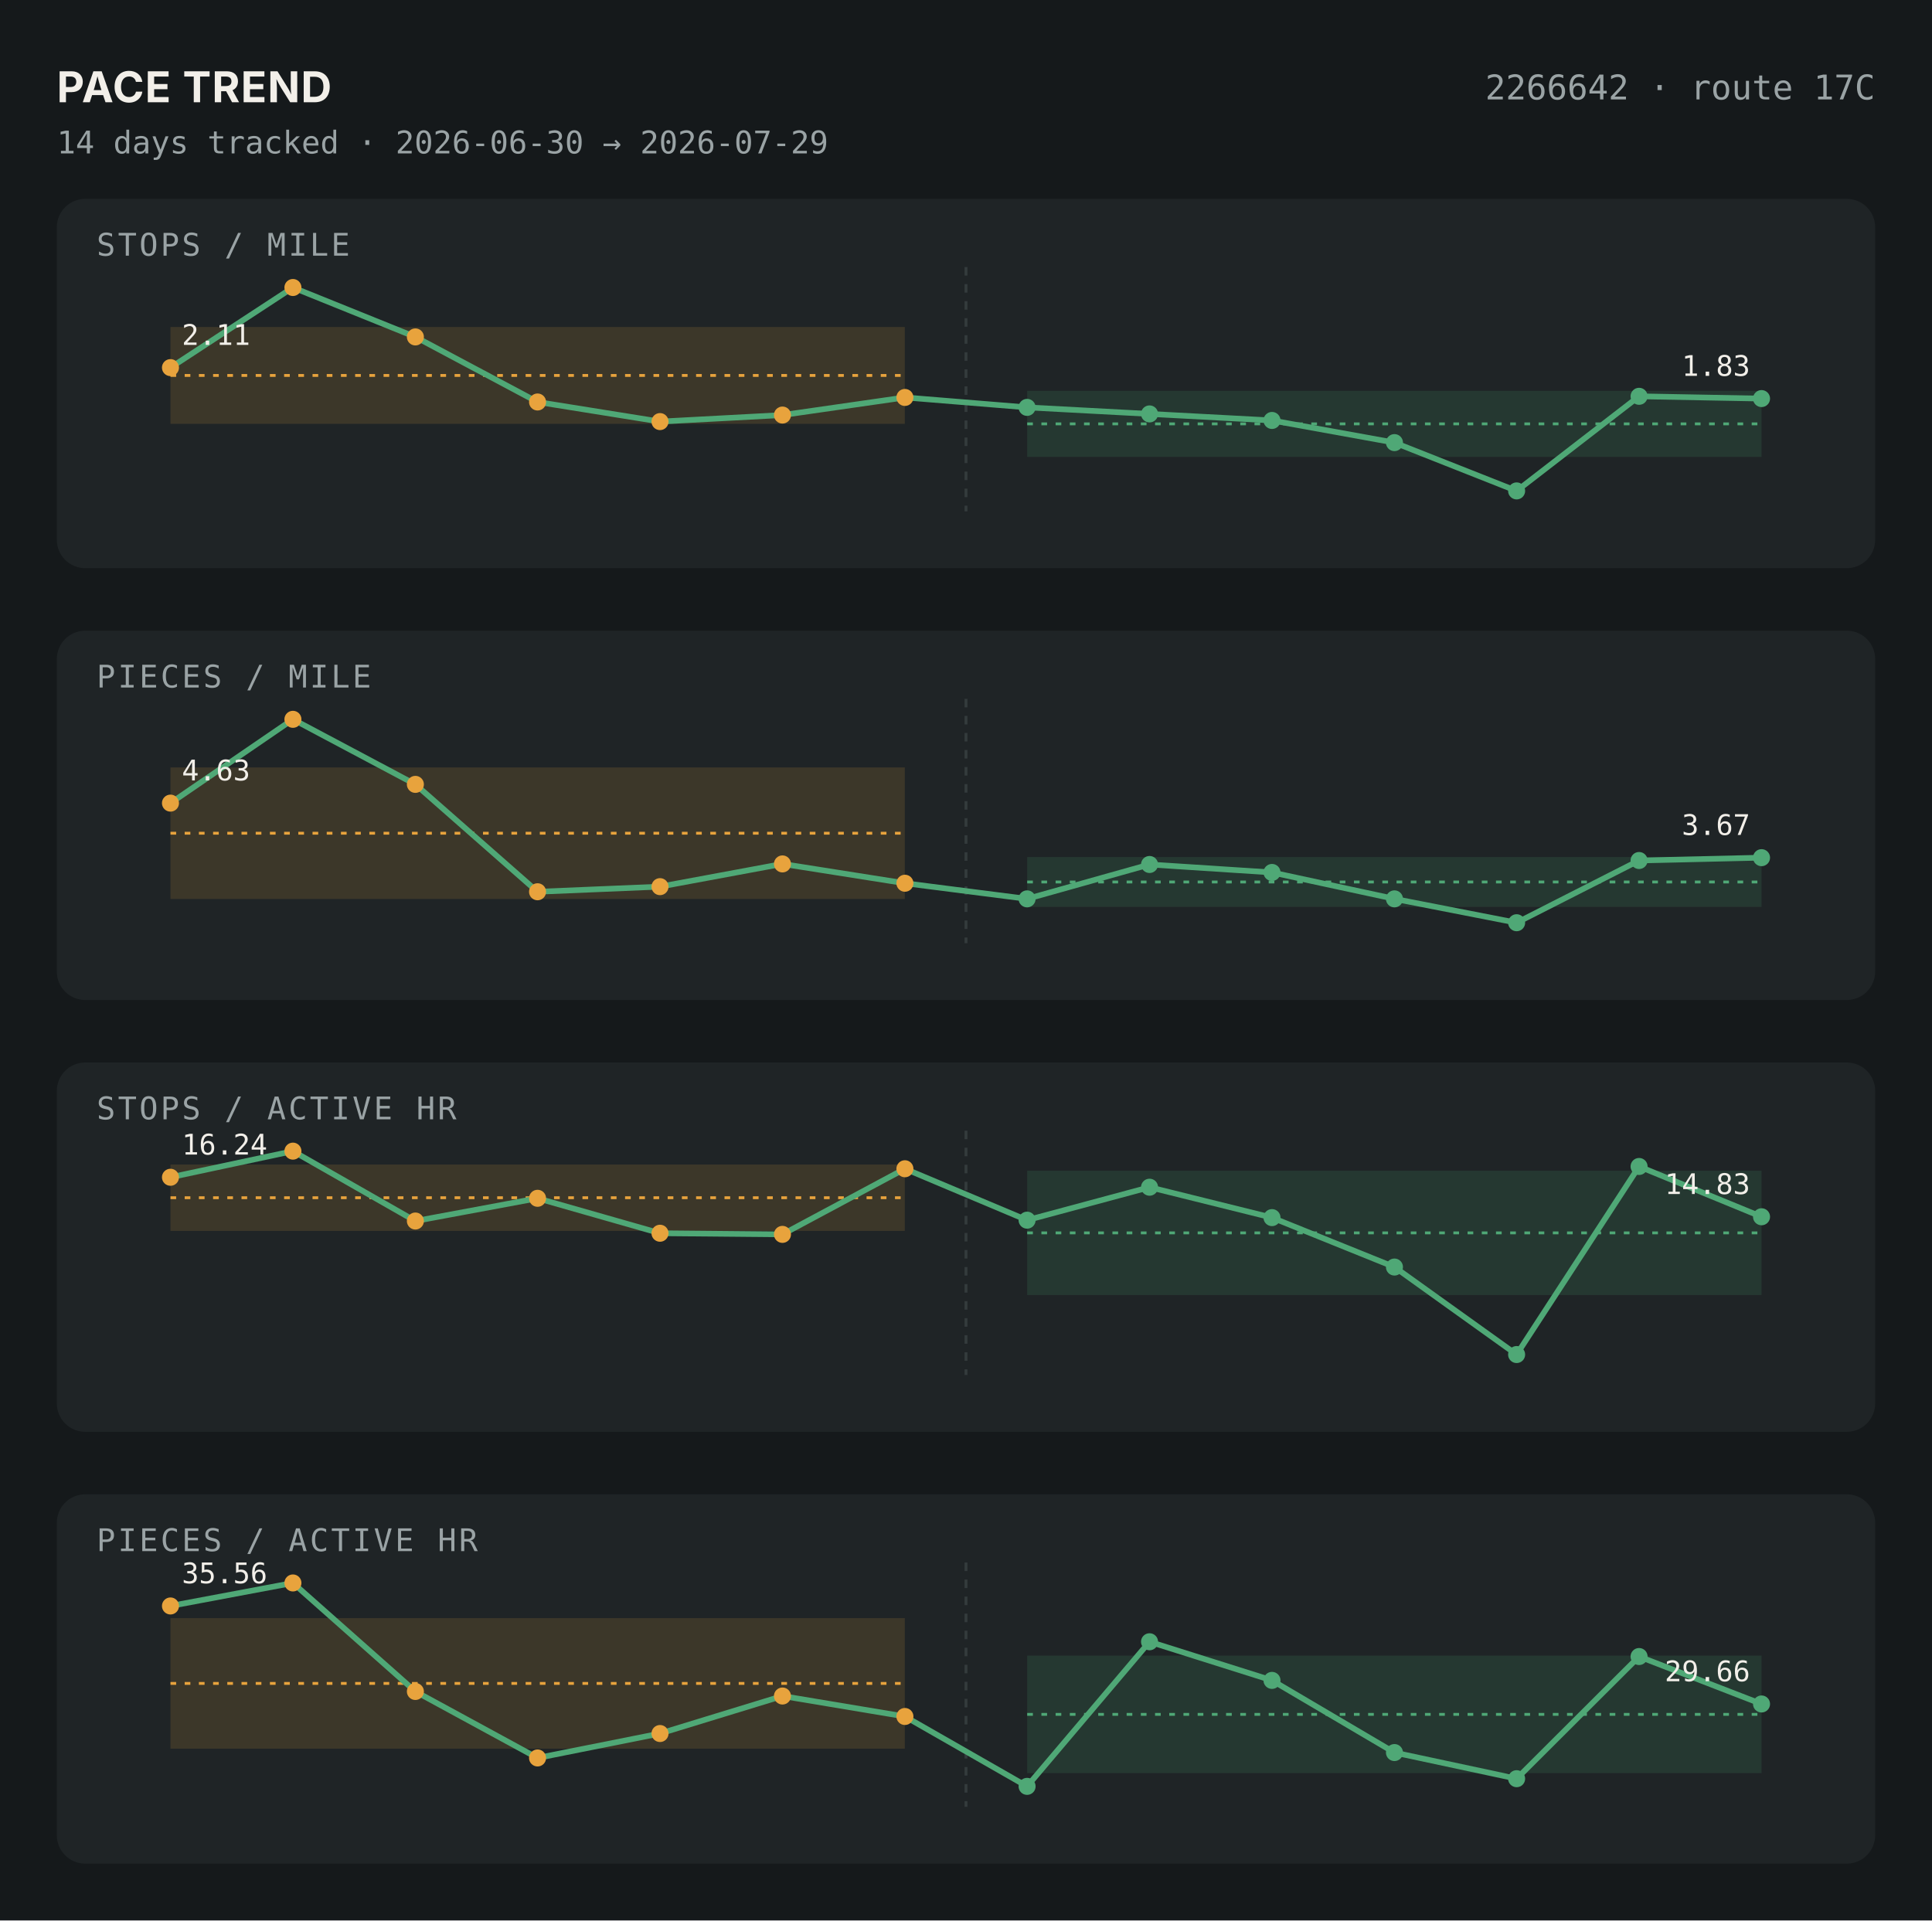
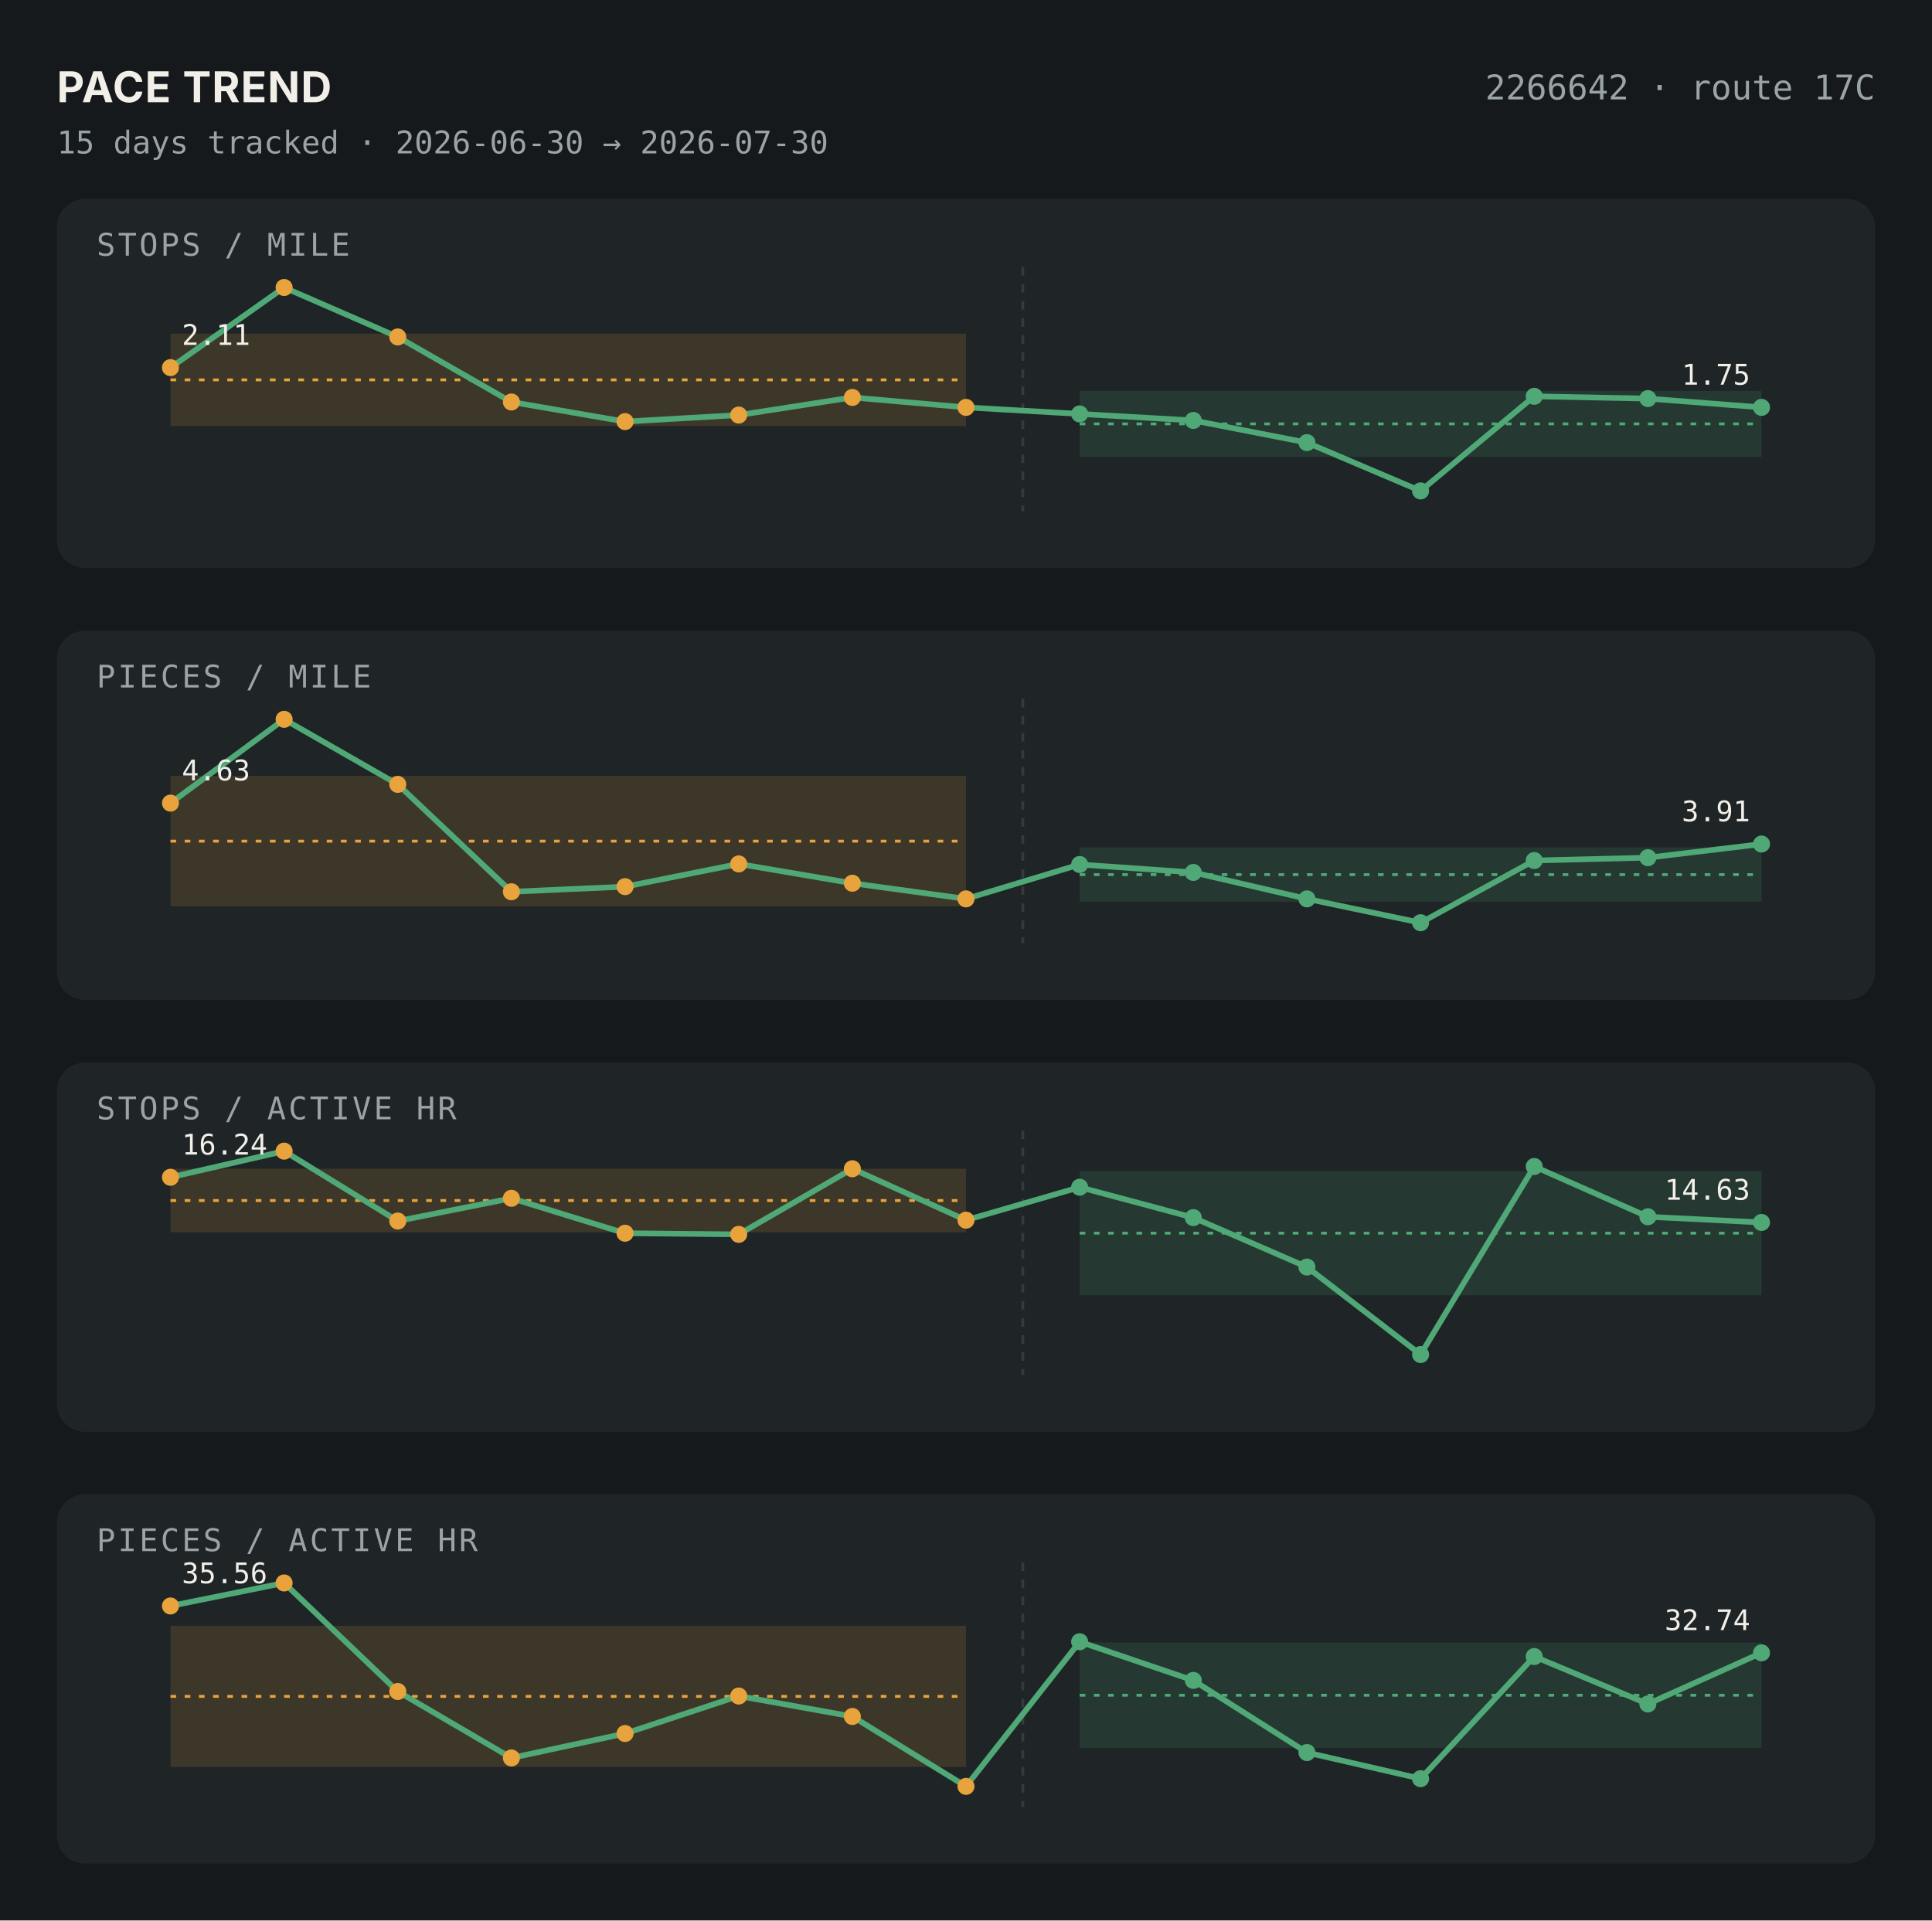
<svg xmlns="http://www.w3.org/2000/svg" viewBox="0 0 680 676" width="680" height="676">
  <rect width="680" height="676" fill="#15191B" />
  <text x="20" y="36" font-family="-apple-system,sans-serif" font-size="15" font-weight="700" letter-spacing="0.02em" fill="#F2EFE9">PACE TREND</text>
  <text x="660" y="35" font-family="'JetBrains Mono','SF Mono',Menlo,Consolas,monospace" font-size="12" fill="#9AA3A5" text-anchor="end">2266642 · route 17C</text>
-   <text x="20" y="54" font-family="'JetBrains Mono','SF Mono',Menlo,Consolas,monospace" font-size="11" fill="#9AA3A5">14 days tracked · 2026-06-30 → 2026-07-29</text>
+   <text x="20" y="54" font-family="'JetBrains Mono','SF Mono',Menlo,Consolas,monospace" font-size="11" fill="#9AA3A5">15 days tracked · 2026-06-30 → 2026-07-30</text>
  <rect x="20" y="70" width="640" height="130" rx="10" fill="#1F2426" />
  <text x="34" y="90" font-family="'JetBrains Mono','SF Mono',Menlo,Consolas,monospace" font-size="11" letter-spacing="0.08em" fill="#9AA3A5">STOPS / MILE</text>
-   <rect x="60" y="115.113" width="258.462" height="34.09" fill="#E8A33D" fill-opacity="0.15" />
-   <line x1="60" y1="132.158" x2="318.462" y2="132.158" stroke="#E8A33D" stroke-dasharray="2,3" />
-   <rect x="361.538" y="137.581" width="258.462" height="23.243" fill="#4FA876" fill-opacity="0.15" />
-   <line x1="361.538" y1="149.203" x2="620" y2="149.203" stroke="#4FA876" stroke-dasharray="2,3" />
-   <line x1="340.0" y1="94" x2="340.0" y2="180" stroke="#343B3D" stroke-dasharray="3,3" />
-   <polyline points="60.0,129.4 103.1,101.2 146.2,118.6 189.2,141.5 232.3,148.4 275.4,146.1 318.5,139.9 361.5,143.4 404.6,145.7 447.7,148.0 490.8,155.8 533.8,172.8 576.9,139.5 620.0,140.3" fill="none" stroke="#4FA876" stroke-width="2" />
+   <rect x="60" y="117.437" width="280.0" height="32.541" fill="#E8A33D" fill-opacity="0.15" />
+   <line x1="60" y1="133.707" x2="340.0" y2="133.707" stroke="#E8A33D" stroke-dasharray="2,3" />
+   <rect x="380.0" y="137.581" width="240.0" height="23.243" fill="#4FA876" fill-opacity="0.15" />
+   <line x1="380.0" y1="149.203" x2="620" y2="149.203" stroke="#4FA876" stroke-dasharray="2,3" />
+   <line x1="360.0" y1="94" x2="360.0" y2="180" stroke="#343B3D" stroke-dasharray="3,3" />
+   <polyline points="60.0,129.4 100.0,101.2 140.0,118.6 180.0,141.5 220.0,148.4 260.0,146.1 300.0,139.9 340.0,143.4 380.0,145.7 420.0,148.0 460.0,155.8 500.0,172.8 540.0,139.5 580.0,140.3 620.0,143.4" fill="none" stroke="#4FA876" stroke-width="2" />
  <circle cx="60.0" cy="129.4" r="3" fill="#E8A33D" />
-   <circle cx="103.1" cy="101.2" r="3" fill="#E8A33D" />
-   <circle cx="146.2" cy="118.6" r="3" fill="#E8A33D" />
-   <circle cx="189.2" cy="141.5" r="3" fill="#E8A33D" />
-   <circle cx="232.3" cy="148.4" r="3" fill="#E8A33D" />
-   <circle cx="275.4" cy="146.1" r="3" fill="#E8A33D" />
-   <circle cx="318.5" cy="139.9" r="3" fill="#E8A33D" />
-   <circle cx="361.5" cy="143.4" r="3" fill="#4FA876" />
-   <circle cx="404.6" cy="145.7" r="3" fill="#4FA876" />
-   <circle cx="447.7" cy="148.0" r="3" fill="#4FA876" />
-   <circle cx="490.8" cy="155.8" r="3" fill="#4FA876" />
-   <circle cx="533.8" cy="172.8" r="3" fill="#4FA876" />
-   <circle cx="576.9" cy="139.5" r="3" fill="#4FA876" />
-   <circle cx="620.0" cy="140.3" r="3" fill="#4FA876" />
+   <circle cx="100.0" cy="101.2" r="3" fill="#E8A33D" />
+   <circle cx="140.0" cy="118.6" r="3" fill="#E8A33D" />
+   <circle cx="180.0" cy="141.5" r="3" fill="#E8A33D" />
+   <circle cx="220.0" cy="148.4" r="3" fill="#E8A33D" />
+   <circle cx="260.0" cy="146.1" r="3" fill="#E8A33D" />
+   <circle cx="300.0" cy="139.9" r="3" fill="#E8A33D" />
+   <circle cx="340.0" cy="143.4" r="3" fill="#E8A33D" />
+   <circle cx="380.0" cy="145.7" r="3" fill="#4FA876" />
+   <circle cx="420.0" cy="148.0" r="3" fill="#4FA876" />
+   <circle cx="460.0" cy="155.8" r="3" fill="#4FA876" />
+   <circle cx="500.0" cy="172.8" r="3" fill="#4FA876" />
+   <circle cx="540.0" cy="139.5" r="3" fill="#4FA876" />
+   <circle cx="580.0" cy="140.3" r="3" fill="#4FA876" />
+   <circle cx="620.0" cy="143.4" r="3" fill="#4FA876" />
  <text x="64.0" y="121.4" font-family="'JetBrains Mono','SF Mono',Menlo,Consolas,monospace" font-size="10" fill="#F2EFE9" text-anchor="start">2.11</text>
-   <text x="616.0" y="132.3" font-family="'JetBrains Mono','SF Mono',Menlo,Consolas,monospace" font-size="10" fill="#F2EFE9" text-anchor="end">1.83</text>
+   <text x="616.0" y="135.4" font-family="'JetBrains Mono','SF Mono',Menlo,Consolas,monospace" font-size="10" fill="#F2EFE9" text-anchor="end">1.75</text>
  <rect x="20" y="222" width="640" height="130" rx="10" fill="#1F2426" />
  <text x="34" y="242" font-family="'JetBrains Mono','SF Mono',Menlo,Consolas,monospace" font-size="11" letter-spacing="0.08em" fill="#9AA3A5">PIECES / MILE</text>
-   <rect x="60" y="270.135" width="258.462" height="46.314" fill="#E8A33D" fill-opacity="0.15" />
-   <line x1="60" y1="293.292" x2="318.462" y2="293.292" stroke="#E8A33D" stroke-dasharray="2,3" />
-   <rect x="361.538" y="301.676" width="258.462" height="17.567" fill="#4FA876" fill-opacity="0.15" />
-   <line x1="361.538" y1="310.46" x2="620" y2="310.46" stroke="#4FA876" stroke-dasharray="2,3" />
-   <line x1="340.0" y1="246" x2="340.0" y2="332" stroke="#343B3D" stroke-dasharray="3,3" />
-   <polyline points="60.0,282.7 103.1,253.2 146.2,276.1 189.2,313.9 232.3,312.1 275.4,304.1 318.5,310.9 361.5,316.4 404.6,304.3 447.7,307.1 490.8,316.4 533.8,324.8 576.9,302.9 620.0,301.9" fill="none" stroke="#4FA876" stroke-width="2" />
+   <rect x="60" y="273.13" width="280.0" height="45.915" fill="#E8A33D" fill-opacity="0.15" />
+   <line x1="60" y1="296.087" x2="340.0" y2="296.087" stroke="#E8A33D" stroke-dasharray="2,3" />
+   <rect x="380.0" y="298.283" width="240.0" height="19.164" fill="#4FA876" fill-opacity="0.15" />
+   <line x1="380.0" y1="307.865" x2="620" y2="307.865" stroke="#4FA876" stroke-dasharray="2,3" />
+   <line x1="360.0" y1="246" x2="360.0" y2="332" stroke="#343B3D" stroke-dasharray="3,3" />
+   <polyline points="60.0,282.7 100.0,253.2 140.0,276.1 180.0,313.9 220.0,312.1 260.0,304.1 300.0,310.9 340.0,316.4 380.0,304.3 420.0,307.1 460.0,316.4 500.0,324.8 540.0,302.9 580.0,301.9 620.0,297.1" fill="none" stroke="#4FA876" stroke-width="2" />
  <circle cx="60.0" cy="282.7" r="3" fill="#E8A33D" />
-   <circle cx="103.1" cy="253.2" r="3" fill="#E8A33D" />
-   <circle cx="146.2" cy="276.1" r="3" fill="#E8A33D" />
-   <circle cx="189.2" cy="313.9" r="3" fill="#E8A33D" />
-   <circle cx="232.3" cy="312.1" r="3" fill="#E8A33D" />
-   <circle cx="275.4" cy="304.1" r="3" fill="#E8A33D" />
-   <circle cx="318.5" cy="310.9" r="3" fill="#E8A33D" />
-   <circle cx="361.5" cy="316.4" r="3" fill="#4FA876" />
-   <circle cx="404.6" cy="304.3" r="3" fill="#4FA876" />
-   <circle cx="447.7" cy="307.1" r="3" fill="#4FA876" />
-   <circle cx="490.8" cy="316.4" r="3" fill="#4FA876" />
-   <circle cx="533.8" cy="324.8" r="3" fill="#4FA876" />
-   <circle cx="576.9" cy="302.9" r="3" fill="#4FA876" />
-   <circle cx="620.0" cy="301.9" r="3" fill="#4FA876" />
+   <circle cx="100.0" cy="253.2" r="3" fill="#E8A33D" />
+   <circle cx="140.0" cy="276.1" r="3" fill="#E8A33D" />
+   <circle cx="180.0" cy="313.9" r="3" fill="#E8A33D" />
+   <circle cx="220.0" cy="312.1" r="3" fill="#E8A33D" />
+   <circle cx="260.0" cy="304.1" r="3" fill="#E8A33D" />
+   <circle cx="300.0" cy="310.9" r="3" fill="#E8A33D" />
+   <circle cx="340.0" cy="316.4" r="3" fill="#E8A33D" />
+   <circle cx="380.0" cy="304.3" r="3" fill="#4FA876" />
+   <circle cx="420.0" cy="307.1" r="3" fill="#4FA876" />
+   <circle cx="460.0" cy="316.4" r="3" fill="#4FA876" />
+   <circle cx="500.0" cy="324.8" r="3" fill="#4FA876" />
+   <circle cx="540.0" cy="302.9" r="3" fill="#4FA876" />
+   <circle cx="580.0" cy="301.9" r="3" fill="#4FA876" />
+   <circle cx="620.0" cy="297.1" r="3" fill="#4FA876" />
  <text x="64.0" y="274.7" font-family="'JetBrains Mono','SF Mono',Menlo,Consolas,monospace" font-size="10" fill="#F2EFE9" text-anchor="start">4.63</text>
-   <text x="616.0" y="293.9" font-family="'JetBrains Mono','SF Mono',Menlo,Consolas,monospace" font-size="10" fill="#F2EFE9" text-anchor="end">3.67</text>
+   <text x="616.0" y="289.1" font-family="'JetBrains Mono','SF Mono',Menlo,Consolas,monospace" font-size="10" fill="#F2EFE9" text-anchor="end">3.91</text>
  <rect x="20" y="374" width="640" height="130" rx="10" fill="#1F2426" />
  <text x="34" y="394" font-family="'JetBrains Mono','SF Mono',Menlo,Consolas,monospace" font-size="11" letter-spacing="0.08em" fill="#9AA3A5">STOPS / ACTIVE HR</text>
-   <rect x="60" y="409.918" width="258.462" height="23.361" fill="#E8A33D" fill-opacity="0.15" />
-   <line x1="60" y1="421.599" x2="318.462" y2="421.599" stroke="#E8A33D" stroke-dasharray="2,3" />
-   <rect x="361.538" y="412.096" width="258.462" height="43.752" fill="#4FA876" fill-opacity="0.15" />
-   <line x1="361.538" y1="433.972" x2="620" y2="433.972" stroke="#4FA876" stroke-dasharray="2,3" />
-   <line x1="340.0" y1="398" x2="340.0" y2="484" stroke="#343B3D" stroke-dasharray="3,3" />
-   <polyline points="60.0,414.4 103.1,405.2 146.2,429.8 189.2,421.8 232.3,434.1 275.4,434.5 318.5,411.4 361.5,429.5 404.6,417.9 447.7,428.6 490.8,446.0 533.8,476.8 576.9,410.6 620.0,428.3" fill="none" stroke="#4FA876" stroke-width="2" />
+   <rect x="60" y="411.403" width="280.0" height="22.371" fill="#E8A33D" fill-opacity="0.15" />
+   <line x1="60" y1="422.588" x2="340.0" y2="422.588" stroke="#E8A33D" stroke-dasharray="2,3" />
+   <rect x="380.0" y="412.195" width="240.0" height="43.752" fill="#4FA876" fill-opacity="0.15" />
+   <line x1="380.0" y1="434.071" x2="620" y2="434.071" stroke="#4FA876" stroke-dasharray="2,3" />
+   <line x1="360.0" y1="398" x2="360.0" y2="484" stroke="#343B3D" stroke-dasharray="3,3" />
+   <polyline points="60.0,414.4 100.0,405.2 140.0,429.8 180.0,421.8 220.0,434.1 260.0,434.5 300.0,411.4 340.0,429.5 380.0,417.9 420.0,428.6 460.0,446.0 500.0,476.8 540.0,410.6 580.0,428.3 620.0,430.3" fill="none" stroke="#4FA876" stroke-width="2" />
  <circle cx="60.0" cy="414.4" r="3" fill="#E8A33D" />
-   <circle cx="103.1" cy="405.2" r="3" fill="#E8A33D" />
-   <circle cx="146.2" cy="429.8" r="3" fill="#E8A33D" />
-   <circle cx="189.2" cy="421.8" r="3" fill="#E8A33D" />
-   <circle cx="232.3" cy="434.1" r="3" fill="#E8A33D" />
-   <circle cx="275.4" cy="434.5" r="3" fill="#E8A33D" />
-   <circle cx="318.5" cy="411.4" r="3" fill="#E8A33D" />
-   <circle cx="361.5" cy="429.5" r="3" fill="#4FA876" />
-   <circle cx="404.6" cy="417.9" r="3" fill="#4FA876" />
-   <circle cx="447.7" cy="428.6" r="3" fill="#4FA876" />
-   <circle cx="490.8" cy="446.0" r="3" fill="#4FA876" />
-   <circle cx="533.8" cy="476.8" r="3" fill="#4FA876" />
-   <circle cx="576.9" cy="410.6" r="3" fill="#4FA876" />
-   <circle cx="620.0" cy="428.3" r="3" fill="#4FA876" />
+   <circle cx="100.0" cy="405.2" r="3" fill="#E8A33D" />
+   <circle cx="140.0" cy="429.8" r="3" fill="#E8A33D" />
+   <circle cx="180.0" cy="421.8" r="3" fill="#E8A33D" />
+   <circle cx="220.0" cy="434.1" r="3" fill="#E8A33D" />
+   <circle cx="260.0" cy="434.5" r="3" fill="#E8A33D" />
+   <circle cx="300.0" cy="411.4" r="3" fill="#E8A33D" />
+   <circle cx="340.0" cy="429.5" r="3" fill="#E8A33D" />
+   <circle cx="380.0" cy="417.9" r="3" fill="#4FA876" />
+   <circle cx="420.0" cy="428.6" r="3" fill="#4FA876" />
+   <circle cx="460.0" cy="446.0" r="3" fill="#4FA876" />
+   <circle cx="500.0" cy="476.8" r="3" fill="#4FA876" />
+   <circle cx="540.0" cy="410.6" r="3" fill="#4FA876" />
+   <circle cx="580.0" cy="428.3" r="3" fill="#4FA876" />
+   <circle cx="620.0" cy="430.3" r="3" fill="#4FA876" />
  <text x="64.0" y="406.4" font-family="'JetBrains Mono','SF Mono',Menlo,Consolas,monospace" font-size="10" fill="#F2EFE9" text-anchor="start">16.24</text>
-   <text x="616.0" y="420.3" font-family="'JetBrains Mono','SF Mono',Menlo,Consolas,monospace" font-size="10" fill="#F2EFE9" text-anchor="end">14.83</text>
+   <text x="616.0" y="422.3" font-family="'JetBrains Mono','SF Mono',Menlo,Consolas,monospace" font-size="10" fill="#F2EFE9" text-anchor="end">14.63</text>
  <rect x="20" y="526" width="640" height="130" rx="10" fill="#1F2426" />
  <text x="34" y="546" font-family="'JetBrains Mono','SF Mono',Menlo,Consolas,monospace" font-size="11" letter-spacing="0.08em" fill="#9AA3A5">PIECES / ACTIVE HR</text>
-   <rect x="60" y="569.59" width="258.462" height="45.942" fill="#E8A33D" fill-opacity="0.15" />
-   <line x1="60" y1="592.561" x2="318.462" y2="592.561" stroke="#E8A33D" stroke-dasharray="2,3" />
-   <rect x="361.538" y="582.774" width="258.462" height="41.371" fill="#4FA876" fill-opacity="0.15" />
-   <line x1="361.538" y1="603.46" x2="620" y2="603.46" stroke="#4FA876" stroke-dasharray="2,3" />
-   <line x1="340.0" y1="550" x2="340.0" y2="636" stroke="#343B3D" stroke-dasharray="3,3" />
-   <polyline points="60.0,565.3 103.1,557.2 146.2,595.4 189.2,618.8 232.3,610.2 275.4,597.0 318.5,604.2 361.5,628.8 404.6,577.9 447.7,591.5 490.8,616.9 533.8,626.1 576.9,583.1 620.0,599.8" fill="none" stroke="#4FA876" stroke-width="2" />
+   <rect x="60" y="572.285" width="280.0" height="49.692" fill="#E8A33D" fill-opacity="0.15" />
+   <line x1="60" y1="597.131" x2="340.0" y2="597.131" stroke="#E8A33D" stroke-dasharray="2,3" />
+   <rect x="380.0" y="578.145" width="240.0" height="37.152" fill="#4FA876" fill-opacity="0.15" />
+   <line x1="380.0" y1="596.721" x2="620" y2="596.721" stroke="#4FA876" stroke-dasharray="2,3" />
+   <line x1="360.0" y1="550" x2="360.0" y2="636" stroke="#343B3D" stroke-dasharray="3,3" />
+   <polyline points="60.0,565.3 100.0,557.2 140.0,595.4 180.0,618.8 220.0,610.2 260.0,597.0 300.0,604.2 340.0,628.8 380.0,577.9 420.0,591.5 460.0,616.9 500.0,626.1 540.0,583.1 580.0,599.8 620.0,581.8" fill="none" stroke="#4FA876" stroke-width="2" />
  <circle cx="60.0" cy="565.3" r="3" fill="#E8A33D" />
-   <circle cx="103.1" cy="557.2" r="3" fill="#E8A33D" />
-   <circle cx="146.2" cy="595.4" r="3" fill="#E8A33D" />
-   <circle cx="189.2" cy="618.8" r="3" fill="#E8A33D" />
-   <circle cx="232.3" cy="610.2" r="3" fill="#E8A33D" />
-   <circle cx="275.4" cy="597.0" r="3" fill="#E8A33D" />
-   <circle cx="318.5" cy="604.2" r="3" fill="#E8A33D" />
-   <circle cx="361.5" cy="628.8" r="3" fill="#4FA876" />
-   <circle cx="404.6" cy="577.9" r="3" fill="#4FA876" />
-   <circle cx="447.7" cy="591.5" r="3" fill="#4FA876" />
-   <circle cx="490.8" cy="616.9" r="3" fill="#4FA876" />
-   <circle cx="533.8" cy="626.1" r="3" fill="#4FA876" />
-   <circle cx="576.9" cy="583.1" r="3" fill="#4FA876" />
-   <circle cx="620.0" cy="599.8" r="3" fill="#4FA876" />
+   <circle cx="100.0" cy="557.2" r="3" fill="#E8A33D" />
+   <circle cx="140.0" cy="595.4" r="3" fill="#E8A33D" />
+   <circle cx="180.0" cy="618.8" r="3" fill="#E8A33D" />
+   <circle cx="220.0" cy="610.2" r="3" fill="#E8A33D" />
+   <circle cx="260.0" cy="597.0" r="3" fill="#E8A33D" />
+   <circle cx="300.0" cy="604.2" r="3" fill="#E8A33D" />
+   <circle cx="340.0" cy="628.8" r="3" fill="#E8A33D" />
+   <circle cx="380.0" cy="577.9" r="3" fill="#4FA876" />
+   <circle cx="420.0" cy="591.5" r="3" fill="#4FA876" />
+   <circle cx="460.0" cy="616.9" r="3" fill="#4FA876" />
+   <circle cx="500.0" cy="626.1" r="3" fill="#4FA876" />
+   <circle cx="540.0" cy="583.1" r="3" fill="#4FA876" />
+   <circle cx="580.0" cy="599.8" r="3" fill="#4FA876" />
+   <circle cx="620.0" cy="581.8" r="3" fill="#4FA876" />
  <text x="64.0" y="557.3" font-family="'JetBrains Mono','SF Mono',Menlo,Consolas,monospace" font-size="10" fill="#F2EFE9" text-anchor="start">35.56</text>
-   <text x="616.0" y="591.8" font-family="'JetBrains Mono','SF Mono',Menlo,Consolas,monospace" font-size="10" fill="#F2EFE9" text-anchor="end">29.66</text>
+   <text x="616.0" y="573.8" font-family="'JetBrains Mono','SF Mono',Menlo,Consolas,monospace" font-size="10" fill="#F2EFE9" text-anchor="end">32.74</text>
</svg>
